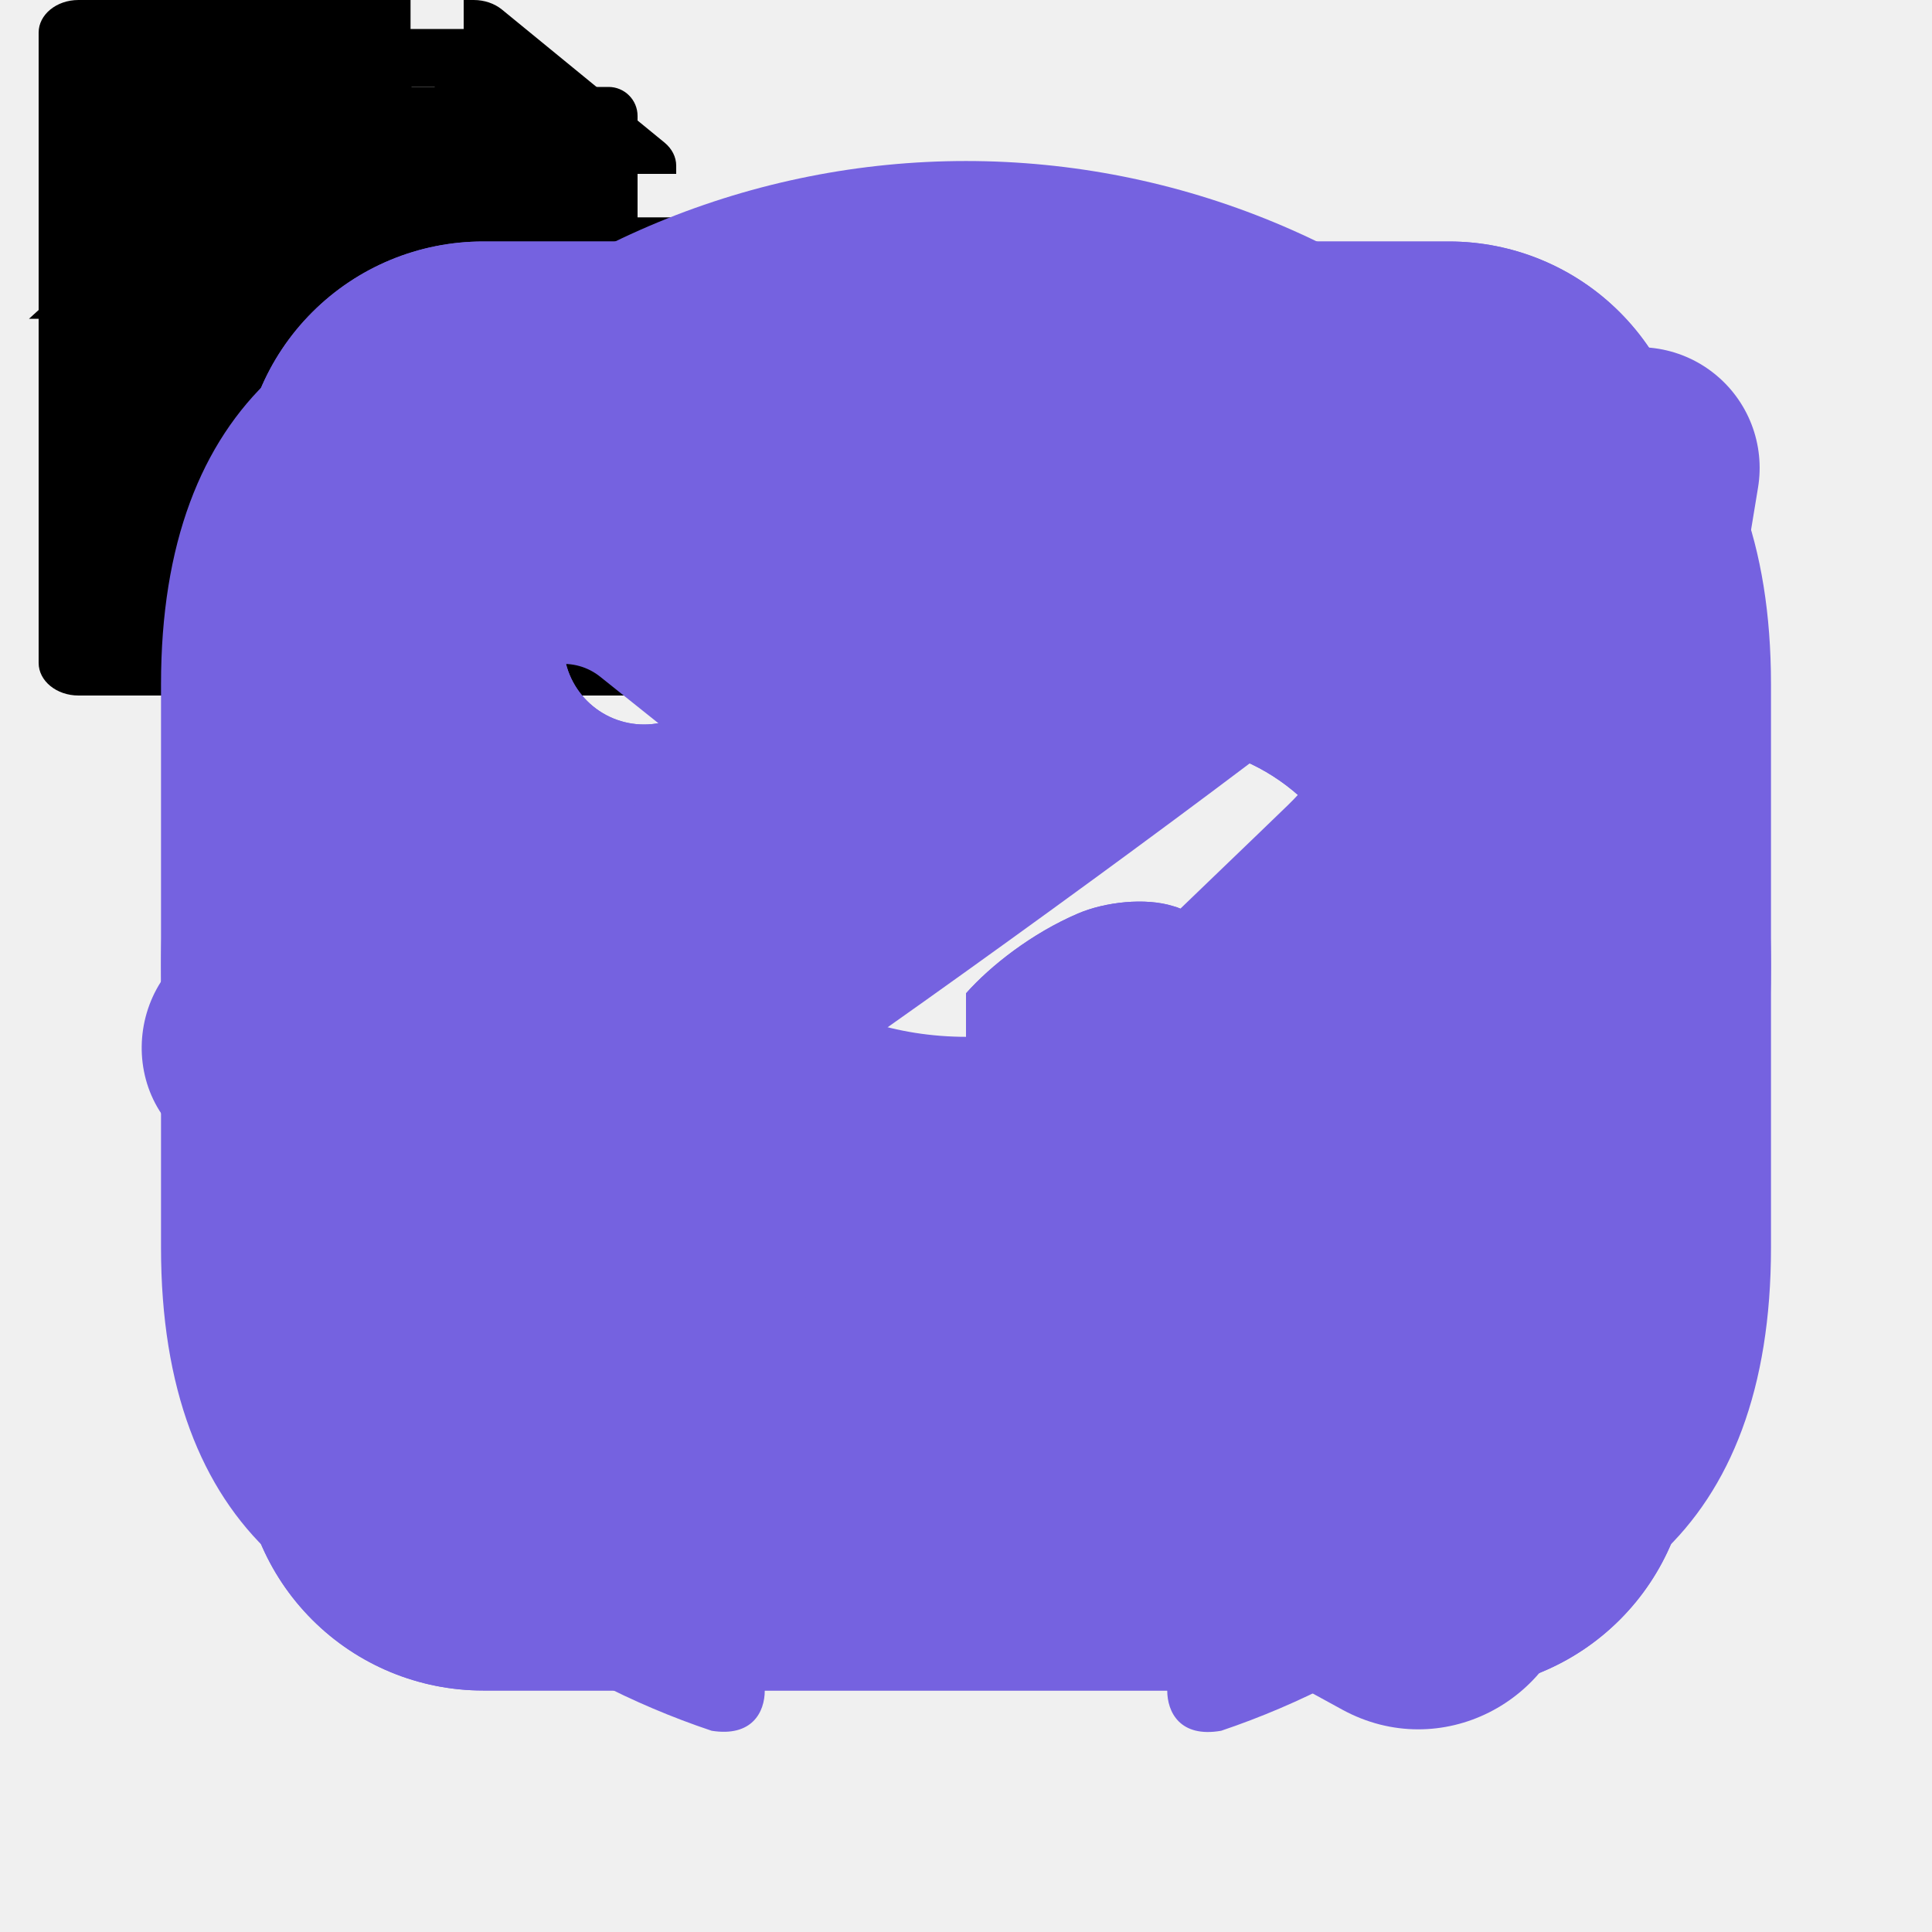
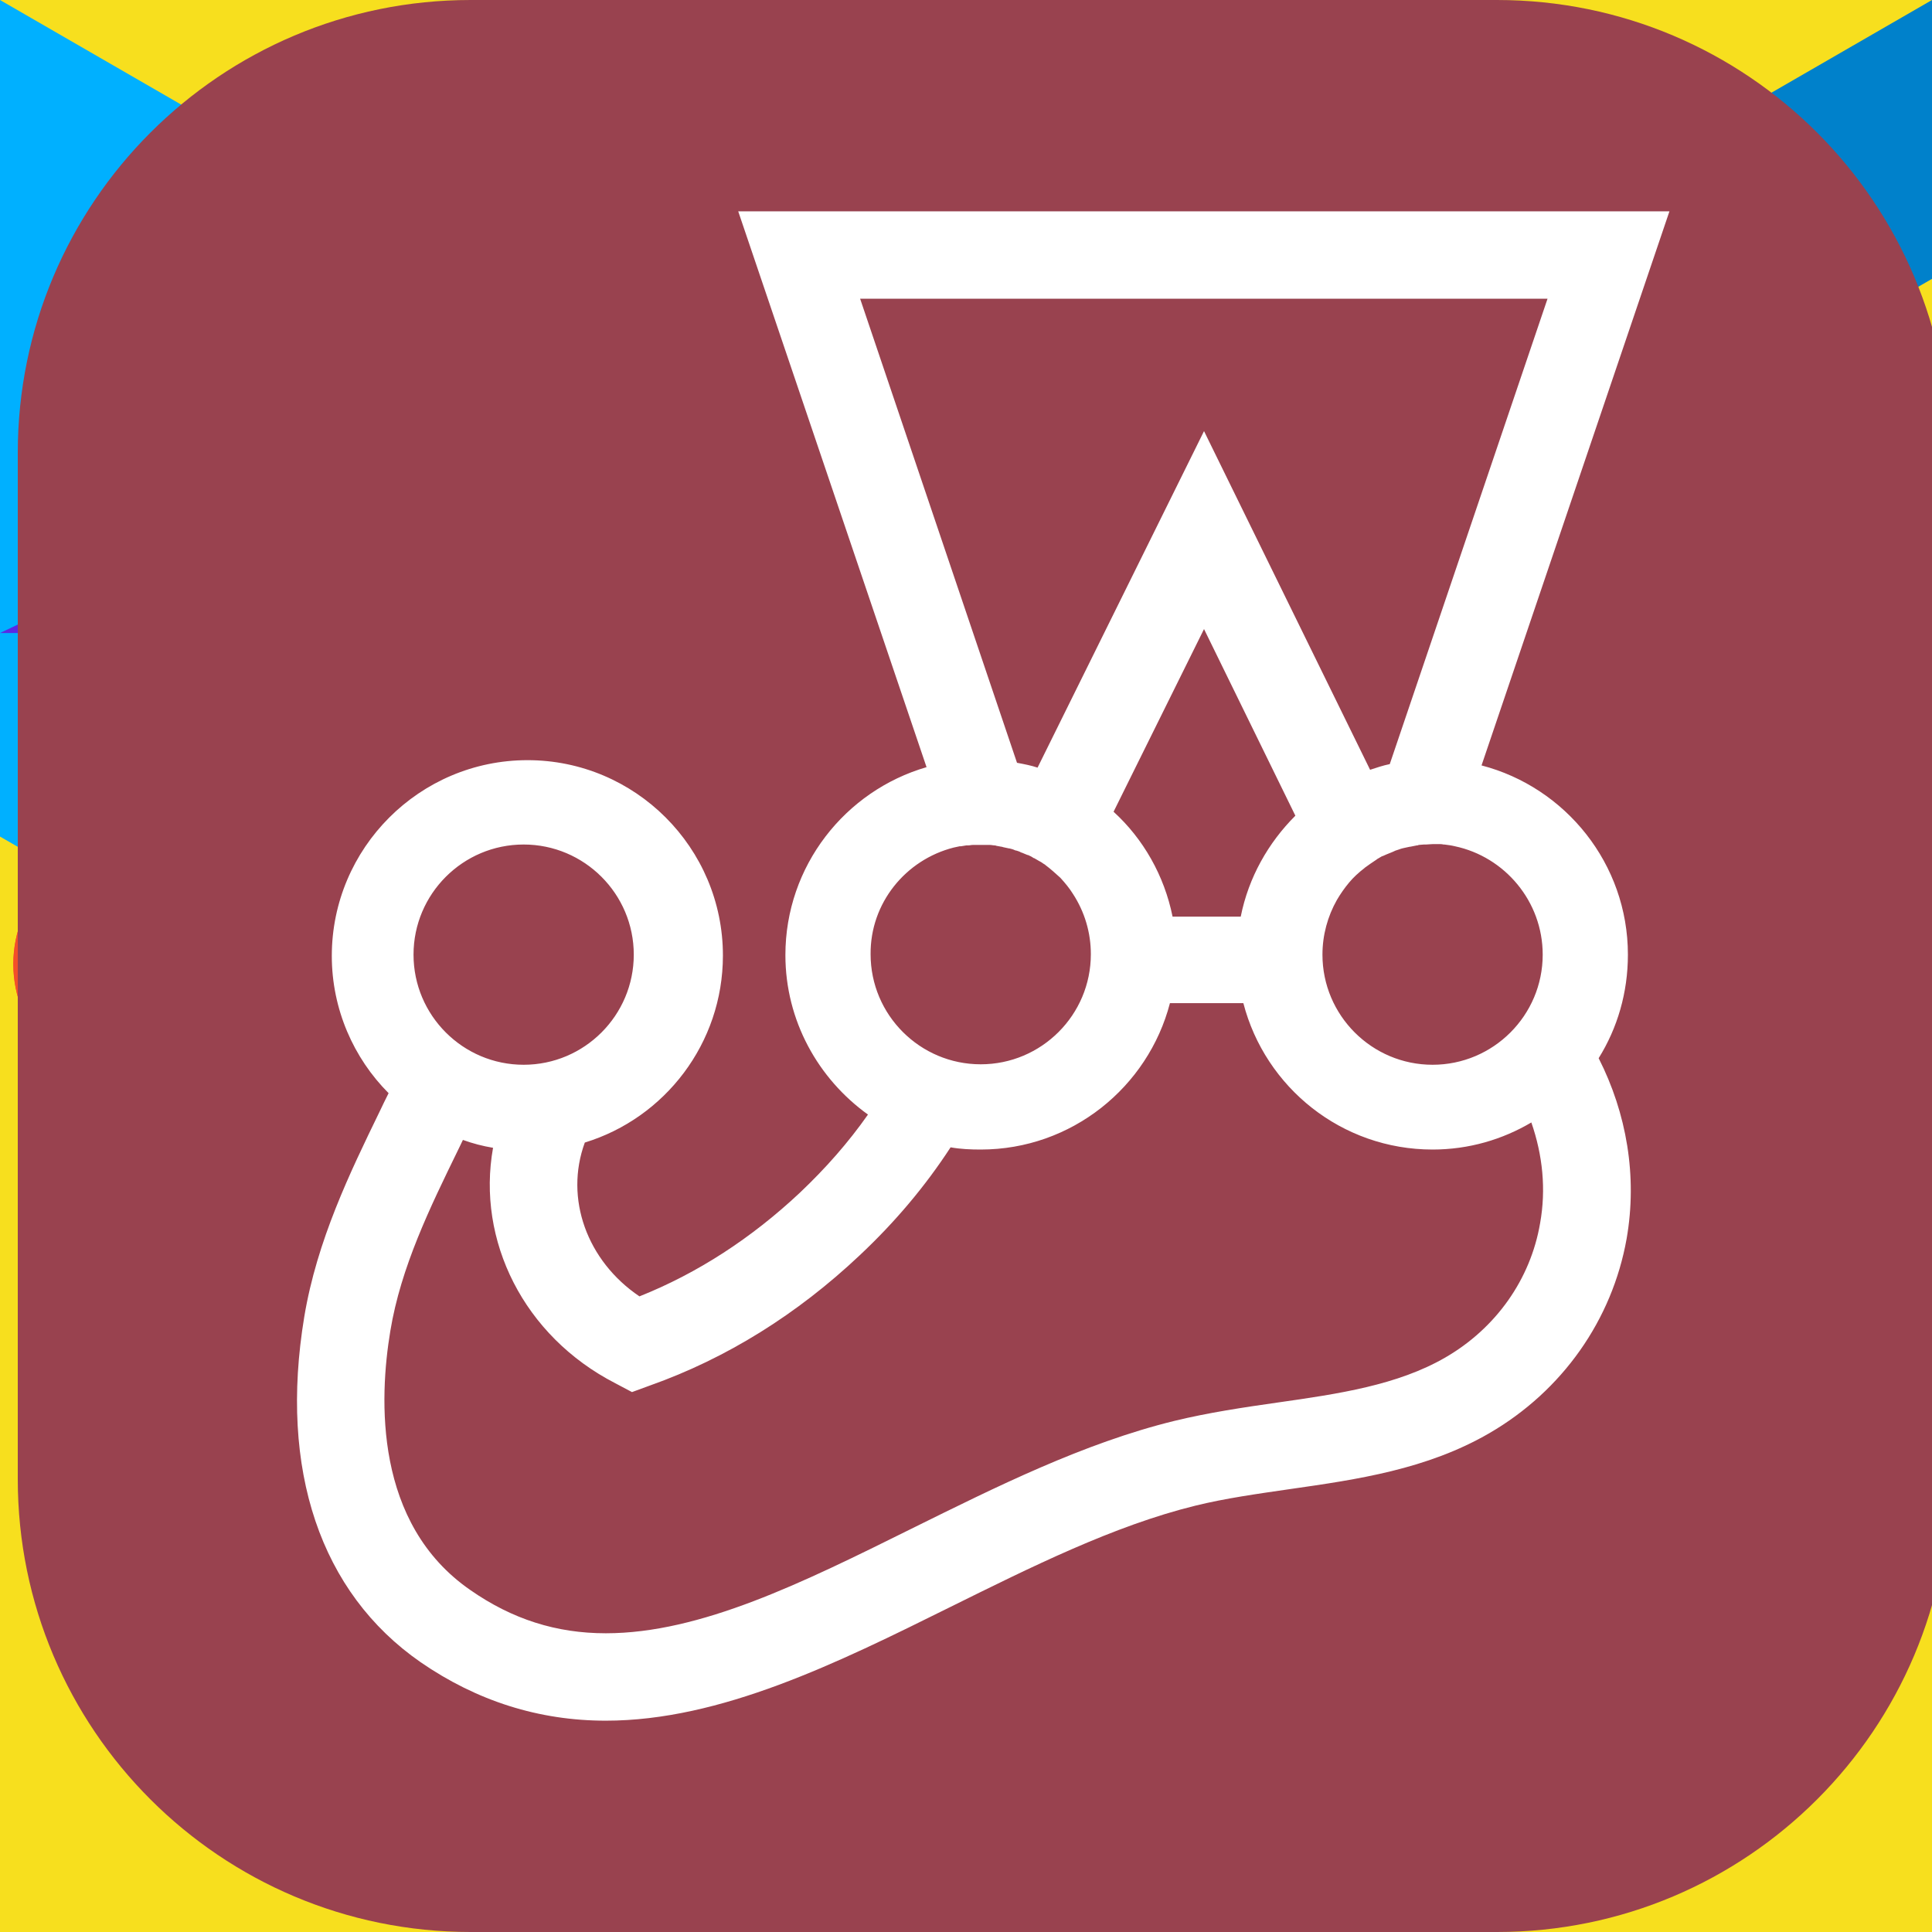
<svg xmlns="http://www.w3.org/2000/svg" width="50" height="50" viewBox=" 0 0 50 50" fill="none">
  <g id="mobileHome">
    <path d="M15 15C15 15.199 14.921 15.39 14.78 15.53C14.64 15.671 14.449 15.75 14.25 15.75H3.75C3.551 15.75 3.36 15.671 3.22 15.53C3.079 15.39 3 15.199 3 15V8.25H0.75L8.495 1.209C8.633 1.083 8.813 1.014 9 1.014C9.187 1.014 9.367 1.083 9.505 1.209L17.25 8.25H15V15Z" fill="currentColor" />
  </g>
  <defs>
    <clipPath id="clip0_45165_359">
- 
+             
        </clipPath>
  </defs>
  <g id="mobileSkills">
    <path d="M17.5 4.287V4.5H12V0H12.26C12.534 0 12.796 0.089 12.99 0.247L17.198 3.69C17.391 3.849 17.5 4.063 17.5 4.287ZM11.656 5.625C11.089 5.625 10.625 5.245 10.625 4.781V0H2.031C1.462 0 1 0.378 1 0.844V17.156C1 17.622 1.462 18 2.031 18H16.469C17.038 18 17.5 17.622 17.5 17.156V5.625H11.656ZM6.294 14.08C6.273 14.098 6.248 14.113 6.22 14.123C6.193 14.134 6.163 14.139 6.132 14.14C6.102 14.141 6.071 14.137 6.043 14.128C6.014 14.119 5.988 14.106 5.966 14.089L3.179 11.951C3.156 11.933 3.137 11.912 3.125 11.888C3.112 11.864 3.105 11.838 3.105 11.812C3.105 11.787 3.112 11.761 3.125 11.737C3.137 11.713 3.156 11.692 3.179 11.674L5.966 9.536C5.988 9.519 6.014 9.506 6.043 9.497C6.071 9.488 6.102 9.484 6.132 9.485C6.163 9.486 6.193 9.491 6.22 9.502C6.248 9.512 6.273 9.527 6.294 9.545L7.135 10.279C7.157 10.297 7.173 10.319 7.184 10.343C7.195 10.367 7.199 10.393 7.198 10.418C7.196 10.443 7.189 10.468 7.175 10.491C7.162 10.514 7.143 10.534 7.119 10.551L5.368 11.812L7.119 13.074C7.143 13.091 7.162 13.111 7.175 13.134C7.189 13.157 7.196 13.182 7.198 13.207C7.199 13.232 7.195 13.258 7.184 13.282C7.173 13.306 7.157 13.328 7.135 13.346L6.294 14.08ZM8.498 15.855L7.318 15.575C7.259 15.561 7.21 15.528 7.18 15.484C7.15 15.44 7.143 15.388 7.16 15.339L9.8 7.899C9.817 7.851 9.857 7.81 9.911 7.786C9.965 7.762 10.029 7.756 10.088 7.77L11.267 8.05C11.297 8.057 11.324 8.069 11.348 8.084C11.372 8.1 11.391 8.119 11.406 8.141C11.421 8.163 11.43 8.187 11.433 8.212C11.437 8.236 11.434 8.262 11.426 8.286L8.786 15.726C8.777 15.749 8.763 15.772 8.744 15.791C8.725 15.811 8.701 15.827 8.675 15.839C8.648 15.851 8.619 15.859 8.588 15.861C8.558 15.864 8.527 15.862 8.498 15.855ZM15.407 11.951L12.62 14.089C12.598 14.106 12.572 14.119 12.543 14.128C12.514 14.137 12.484 14.141 12.454 14.14C12.423 14.139 12.393 14.134 12.366 14.123C12.338 14.113 12.313 14.098 12.292 14.08L11.451 13.346C11.429 13.328 11.413 13.306 11.402 13.282C11.391 13.258 11.387 13.232 11.388 13.207C11.39 13.182 11.397 13.157 11.411 13.134C11.424 13.111 11.443 13.091 11.467 13.074L13.218 11.812L11.467 10.551C11.443 10.534 11.424 10.514 11.411 10.491C11.397 10.468 11.39 10.443 11.388 10.418C11.387 10.393 11.391 10.367 11.402 10.343C11.413 10.319 11.429 10.297 11.451 10.279L12.292 9.545C12.313 9.527 12.338 9.512 12.366 9.502C12.393 9.491 12.423 9.486 12.454 9.485C12.484 9.484 12.515 9.488 12.543 9.497C12.572 9.506 12.598 9.519 12.62 9.536L15.407 11.674C15.43 11.692 15.449 11.713 15.461 11.737C15.474 11.761 15.48 11.787 15.48 11.812C15.48 11.838 15.474 11.864 15.461 11.888C15.449 11.912 15.43 11.933 15.407 11.951Z" fill="currentColor" />
  </g>
  <defs>
    <clipPath id="clip0_45165_362">
- 
-             </clipPath>
+             
+         </clipPath>
  </defs>
  <g id="portfolio">
    <path d="M6.75 9.75V12H11.25V9.75H16.5V15C16.5 15.199 16.421 15.39 16.28 15.53C16.14 15.671 15.949 15.75 15.75 15.75H2.25C2.051 15.75 1.86 15.671 1.72 15.53C1.579 15.39 1.5 15.199 1.5 15V9.75H6.75ZM8.25 8.25H9.75V10.5H8.25V8.25ZM5.25 3.75V1.5C5.25 1.301 5.329 1.11 5.47 0.97C5.61 0.829 5.801 0.75 6 0.75H12C12.199 0.75 12.39 0.829 12.53 0.97C12.671 1.11 12.75 1.301 12.75 1.5V3.75H15.75C15.949 3.75 16.14 3.829 16.28 3.97C16.421 4.11 16.5 4.301 16.5 4.5V8.25H11.25V6.75H6.75V8.25H1.5V4.5C1.5 4.301 1.579 4.11 1.72 3.97C1.86 3.829 2.051 3.75 2.25 3.75H5.25ZM6.75 2.25V3.75H11.25V2.25H6.75Z" fill="currentColor" />
  </g>
  <defs>
    <clipPath id="clip0_45165_368">
- 
-             </clipPath>
+             
+         </clipPath>
  </defs>
  <g id="contacts">
    <path d="M4.841 14.25L1.5 16.875V3C1.5 2.801 1.579 2.61 1.72 2.47C1.86 2.329 2.051 2.25 2.25 2.25H15.75C15.949 2.25 16.14 2.329 16.28 2.47C16.421 2.61 16.5 2.801 16.5 3V13.5C16.5 13.699 16.421 13.89 16.28 14.03C16.14 14.171 15.949 14.25 15.75 14.25H4.841Z" fill="currentColor" />
  </g>
  <defs>
    <clipPath id="clip0_45165_374">
- 
-             </clipPath>
+             
+         </clipPath>
  </defs>
  <g id="telegram">
    <path fill-rule="evenodd" clip-rule="evenodd" d="M41.202 9.229C41.717 9.012 42.28 8.938 42.834 9.013C43.387 9.088 43.911 9.31 44.349 9.656C44.788 10.001 45.126 10.459 45.328 10.979C45.53 11.5 45.589 12.065 45.498 12.617L40.773 41.277C40.315 44.042 37.281 45.627 34.746 44.25C32.625 43.098 29.475 41.323 26.642 39.471C25.225 38.544 20.885 35.575 21.419 33.462C21.877 31.656 29.169 24.869 33.335 20.833C34.971 19.248 34.225 18.333 32.294 19.792C27.498 23.412 19.798 28.919 17.252 30.469C15.006 31.835 13.835 32.069 12.435 31.835C9.881 31.41 7.513 30.752 5.579 29.95C2.967 28.867 3.094 25.275 5.577 24.229L41.202 9.229Z" fill="#7562E0" />
  </g>
  <defs>
    <clipPath id="clip0_45106_56">
- 
-             </clipPath>
+             
+         </clipPath>
  </defs>
  <g id="github">
    <path d="M25 4.167C22.264 4.167 19.555 4.706 17.027 5.753C14.5 6.8 12.203 8.334 10.269 10.269C6.362 14.176 4.167 19.475 4.167 25C4.167 34.208 10.146 42.021 18.417 44.792C19.458 44.958 19.792 44.313 19.792 43.75V40.229C14.021 41.479 12.792 37.438 12.792 37.438C11.833 35.021 10.479 34.375 10.479 34.375C8.583 33.083 10.625 33.125 10.625 33.125C12.708 33.271 13.812 35.271 13.812 35.271C15.625 38.438 18.688 37.5 19.875 37C20.062 35.646 20.604 34.729 21.188 34.208C16.562 33.688 11.708 31.896 11.708 23.958C11.708 21.646 12.5 19.792 13.854 18.313C13.646 17.792 12.917 15.625 14.062 12.813C14.062 12.813 15.812 12.25 19.792 14.938C21.438 14.479 23.229 14.25 25 14.25C26.771 14.25 28.562 14.479 30.208 14.938C34.188 12.25 35.938 12.813 35.938 12.813C37.083 15.625 36.354 17.792 36.146 18.313C37.5 19.792 38.292 21.646 38.292 23.958C38.292 31.917 33.417 33.667 28.771 34.188C29.521 34.833 30.208 36.104 30.208 38.042V43.75C30.208 44.313 30.542 44.979 31.604 44.792C39.875 42 45.833 34.208 45.833 25C45.833 22.264 45.294 19.555 44.248 17.027C43.2 14.5 41.666 12.203 39.731 10.269C37.797 8.334 35.5 6.8 32.973 5.753C30.445 4.706 27.736 4.167 25 4.167Z" fill="#7562E0" />
  </g>
  <g id="gmail">
    <path d="M35.417 7.292H14.583C8.333 7.292 4.167 10.417 4.167 17.708V32.292C4.167 39.583 8.333 42.708 14.583 42.708H35.417C41.667 42.708 45.833 39.583 45.833 32.292V17.708C45.833 10.417 41.667 7.292 35.417 7.292ZM36.396 19.979L29.875 25.188C28.5 26.292 26.75 26.833 25 26.833C23.25 26.833 21.479 26.292 20.125 25.188L13.604 19.979C12.938 19.438 12.833 18.438 13.354 17.771C13.896 17.104 14.875 16.979 15.542 17.521L22.062 22.729C23.646 24 26.333 24 27.917 22.729L34.438 17.521C35.104 16.979 36.104 17.083 36.625 17.771C37.167 18.438 37.062 19.438 36.396 19.979Z" fill="#7562E0" />
  </g>
  <g id="linkedIn">
    <path fill-rule="evenodd" clip-rule="evenodd" d="M37.5 6.25C39.158 6.25 40.747 6.908 41.919 8.081C43.092 9.253 43.75 10.842 43.75 12.5V37.5C43.75 39.158 43.092 40.747 41.919 41.919C40.747 43.092 39.158 43.75 37.5 43.75H12.5C10.842 43.75 9.253 43.092 8.081 41.919C6.908 40.747 6.25 39.158 6.25 37.5V12.5C6.25 10.842 6.908 9.253 8.081 8.081C9.253 6.908 10.842 6.25 12.5 6.25H37.5ZM16.667 20.833C16.114 20.833 15.584 21.053 15.194 21.444C14.803 21.834 14.583 22.364 14.583 22.917V33.333C14.583 33.886 14.803 34.416 15.194 34.806C15.584 35.197 16.114 35.417 16.667 35.417C17.219 35.417 17.749 35.197 18.14 34.806C18.53 34.416 18.75 33.886 18.75 33.333V22.917C18.75 22.364 18.53 21.834 18.14 21.444C17.749 21.053 17.219 20.833 16.667 20.833ZM22.917 18.75C22.364 18.75 21.834 18.97 21.444 19.36C21.053 19.751 20.833 20.281 20.833 20.833V33.333C20.833 33.886 21.053 34.416 21.444 34.806C21.834 35.197 22.364 35.417 22.917 35.417C23.469 35.417 23.999 35.197 24.39 34.806C24.78 34.416 25 33.886 25 33.333V25.708C25.635 24.992 26.708 24.15 27.902 23.64C28.596 23.344 29.64 23.223 30.365 23.452C30.605 23.513 30.819 23.651 30.975 23.844C31.083 23.99 31.25 24.315 31.25 25V33.333C31.25 33.886 31.47 34.416 31.86 34.806C32.251 35.197 32.781 35.417 33.333 35.417C33.886 35.417 34.416 35.197 34.806 34.806C35.197 34.416 35.417 33.886 35.417 33.333V25C35.417 23.604 35.062 22.363 34.325 21.367C33.646 20.464 32.697 19.802 31.615 19.477C29.735 18.887 27.654 19.215 26.265 19.81C25.819 20.001 25.386 20.218 24.967 20.46C24.879 19.98 24.626 19.546 24.252 19.234C23.877 18.921 23.405 18.75 22.917 18.75ZM16.667 14.583C16.114 14.583 15.584 14.803 15.194 15.194C14.803 15.584 14.583 16.114 14.583 16.667C14.583 17.219 14.803 17.749 15.194 18.14C15.584 18.53 16.114 18.75 16.667 18.75C17.219 18.75 17.749 18.53 18.14 18.14C18.53 17.749 18.75 17.219 18.75 16.667C18.75 16.114 18.53 15.584 18.14 15.194C17.749 14.803 17.219 14.583 16.667 14.583Z" fill="#7562E0" />
  </g>
  <defs>
    <clipPath id="clip0_45106_60">
- 
+             
        </clipPath>
  </defs>
-   <g id="axios">
-     <path fill-rule="evenodd" clip-rule="evenodd" d="M37.5 6.25C39.158 6.25 40.747 6.908 41.919 8.081C43.092 9.253 43.75 10.842 43.75 12.5V37.5C43.75 39.158 43.092 40.747 41.919 41.919C40.747 43.092 39.158 43.75 37.5 43.75H12.5C10.842 43.75 9.253 43.092 8.081 41.919C6.908 40.747 6.25 39.158 6.25 37.5V12.5C6.25 10.842 6.908 9.253 8.081 8.081C9.253 6.908 10.842 6.25 12.5 6.25H37.5ZM16.667 20.833C16.114 20.833 15.584 21.053 15.194 21.444C14.803 21.834 14.583 22.364 14.583 22.917V33.333C14.583 33.886 14.803 34.416 15.194 34.806C15.584 35.197 16.114 35.417 16.667 35.417C17.219 35.417 17.749 35.197 18.14 34.806C18.53 34.416 18.75 33.886 18.75 33.333V22.917C18.75 22.364 18.53 21.834 18.14 21.444C17.749 21.053 17.219 20.833 16.667 20.833ZM22.917 18.75C22.364 18.75 21.834 18.97 21.444 19.36C21.053 19.751 20.833 20.281 20.833 20.833V33.333C20.833 33.886 21.053 34.416 21.444 34.806C21.834 35.197 22.364 35.417 22.917 35.417C23.469 35.417 23.999 35.197 24.39 34.806C24.78 34.416 25 33.886 25 33.333V25.708C25.635 24.992 26.708 24.15 27.902 23.64C28.596 23.344 29.64 23.223 30.365 23.452C30.605 23.513 30.819 23.651 30.975 23.844C31.083 23.99 31.25 24.315 31.25 25V33.333C31.25 33.886 31.47 34.416 31.86 34.806C32.251 35.197 32.781 35.417 33.333 35.417C33.886 35.417 34.416 35.197 34.806 34.806C35.197 34.416 35.417 33.886 35.417 33.333V25C35.417 23.604 35.062 22.363 34.325 21.367C33.646 20.464 32.697 19.802 31.615 19.477C29.735 18.887 27.654 19.215 26.265 19.81C25.819 20.001 25.386 20.218 24.967 20.46C24.879 19.98 24.626 19.546 24.252 19.234C23.877 18.921 23.405 18.75 22.917 18.75ZM16.667 14.583C16.114 14.583 15.584 14.803 15.194 15.194C14.803 15.584 14.583 16.114 14.583 16.667C14.583 17.219 14.803 17.749 15.194 18.14C15.584 18.53 16.114 18.75 16.667 18.75C17.219 18.75 17.749 18.53 18.14 18.14C18.53 17.749 18.75 17.219 18.75 16.667C18.75 16.114 18.53 15.584 18.14 15.194C17.749 14.803 17.219 14.583 16.667 14.583Z" fill="#7562E0" />
-   </g>
  <defs>
    <clipPath id="clip0_45106_60">
      <rect width="50" height="50" fill="white" />
    </clipPath>
  </defs>
+   <g id="react">
+     <path d="M25 28.866C27.157 28.866 28.906 27.117 28.906 24.959C28.906 22.802 27.157 21.053 25 21.053C22.843 21.053 21.094 22.802 21.094 24.959C21.094 27.117 22.843 28.866 25 28.866Z" fill="#00D8FF" />
+     <path d="M25 33.916C20.305 34.029 15.622 33.396 11.125 32.041C9.048 31.382 7.111 30.345 5.411 28.981C4.762 28.515 4.222 27.915 3.828 27.221C3.433 26.526 3.193 25.755 3.125 24.959C3.125 22.377 5.963 19.845 10.716 18.189C15.332 16.721 20.156 16.01 25 16.083C29.779 16.016 34.538 16.714 39.097 18.152C41.097 18.789 42.969 19.776 44.625 21.067C45.263 21.511 45.794 22.09 46.183 22.763C46.572 23.435 46.808 24.185 46.875 24.959C46.875 27.644 43.703 30.364 38.594 32.055C34.184 33.366 29.6 33.994 25 33.916ZM25 17.952C20.366 17.89 15.751 18.566 11.33 19.955C6.955 21.481 4.994 23.569 4.994 24.955C4.994 26.405 7.102 28.684 11.73 30.267C16.031 31.558 20.51 32.158 25 32.047C29.401 32.126 33.787 31.53 38.008 30.281C42.812 28.689 45 26.406 45 24.959C44.921 24.463 44.74 23.988 44.469 23.565C44.197 23.142 43.841 22.78 43.422 22.502C41.94 21.357 40.268 20.482 38.483 19.917C34.122 18.548 29.57 17.884 25 17.952Z" fill="#00D8FF" />
+     <path d="M16.125 44.442C15.396 44.459 14.676 44.282 14.037 43.93C11.8 42.639 11.025 38.917 11.964 33.972C12.999 29.239 14.793 24.705 17.277 20.545C19.606 16.372 22.588 12.598 26.109 9.367C27.661 7.953 29.451 6.824 31.397 6.034C32.101 5.705 32.868 5.534 33.645 5.534C34.422 5.534 35.19 5.705 35.894 6.034C38.22 7.375 38.991 11.481 37.905 16.752C36.837 21.227 35.09 25.513 32.723 29.459C30.476 33.583 27.588 37.324 24.167 40.542C22.559 42.012 20.693 43.172 18.663 43.963C17.85 44.264 16.992 44.426 16.125 44.442ZM18.895 21.474C16.527 25.457 14.807 29.792 13.802 34.316C12.938 38.87 13.767 41.609 14.973 42.306C16.223 43.03 19.258 42.344 22.942 39.125C26.208 36.042 28.964 32.461 31.109 28.516C33.377 24.743 35.053 20.646 36.08 16.366C37.102 11.405 36.219 8.367 34.966 7.645C34.496 7.465 33.994 7.385 33.492 7.409C32.989 7.433 32.497 7.561 32.047 7.784C30.315 8.499 28.723 9.514 27.344 10.781C23.979 13.876 21.131 17.489 18.906 21.483L18.895 21.474Z" fill="#00D8FF" />
+     <path d="M33.87 44.462C31.753 44.462 29.064 43.181 26.264 40.773C22.681 37.513 19.648 33.694 17.284 29.466C14.832 25.363 13.053 20.895 12.012 16.23C11.561 14.177 11.478 12.061 11.766 9.98C11.832 9.207 12.067 8.459 12.454 7.788C12.842 7.116 13.371 6.538 14.006 6.094C16.33 4.748 20.272 6.131 24.295 9.703C27.64 12.863 30.48 16.517 32.717 20.538C35.168 24.544 36.966 28.915 38.045 33.486C38.516 35.614 38.588 37.81 38.259 39.964C38.181 40.758 37.932 41.526 37.529 42.216C37.126 42.905 36.579 43.498 35.925 43.956C35.297 44.304 34.588 44.479 33.87 44.462ZM18.902 28.525C21.169 32.566 24.066 36.221 27.483 39.352C30.997 42.375 33.784 43.025 34.983 42.32C36.233 41.594 37.155 38.628 36.205 33.83C35.164 29.465 33.439 25.294 31.094 21.469C28.959 17.62 26.248 14.122 23.055 11.094C19.267 7.731 16.195 6.98 14.944 7.705C14.554 8.022 14.233 8.416 14.004 8.863C13.774 9.31 13.639 9.8 13.608 10.302C13.359 12.158 13.44 14.044 13.847 15.872C14.847 20.333 16.554 24.606 18.903 28.528L18.902 28.525Z" fill="#00D8FF" />
+   </g>
+   <g id="redux">
+     <path d="M34.645 34.418C31.129 41.605 24.973 46.441 16.828 48.031C15.579 48.337 14.297 48.487 13.012 48.477C8.324 48.477 4.027 46.523 1.941 43.324C-0.859 39.062 -1.813 30.027 7.422 23.344C7.609 24.363 7.992 25.762 8.246 26.59C6.433 27.937 4.95 29.677 3.906 31.68C2.187 35.055 2.379 38.426 4.414 41.543C5.82 43.645 8.047 44.922 10.91 45.312C14.486 45.765 18.115 45.082 21.281 43.359C26.246 40.75 29.555 37.633 31.719 33.371C31.107 32.739 30.745 31.906 30.699 31.027C30.666 30.084 31.009 29.167 31.652 28.476C32.295 27.786 33.186 27.378 34.129 27.344H34.262C35.179 27.339 36.063 27.687 36.73 28.316C37.398 28.945 37.798 29.807 37.849 30.722C37.899 31.638 37.595 32.538 37 33.236C36.405 33.934 35.565 34.377 34.652 34.473L34.645 34.418ZM45.844 26.527C50.613 31.934 50.742 38.297 48.898 41.988C47.18 45.359 42.648 48.734 36.555 48.734C33.71 48.676 30.912 48.003 28.352 46.762C29.246 46.125 30.516 45.105 31.215 44.469C33.189 45.324 35.313 45.779 37.465 45.805C41.41 45.805 44.398 43.961 46.18 40.59C47.324 38.363 47.391 35.754 46.309 33.082C44.981 29.72 42.618 26.868 39.562 24.938C35.553 22.235 30.827 20.794 25.992 20.801H24.848C24.581 21.417 24.147 21.947 23.594 22.329C23.042 22.712 22.394 22.932 21.723 22.965H21.602C20.674 22.953 19.786 22.581 19.129 21.926C18.471 21.271 18.095 20.385 18.079 19.457C18.064 18.529 18.411 17.632 19.047 16.956C19.683 16.279 20.557 15.878 21.484 15.836H21.613C22.259 15.836 22.893 16.015 23.444 16.352C23.995 16.689 24.443 17.171 24.738 17.746H25.758C33.883 17.746 41.016 20.863 45.844 26.527ZM13.52 35.512C13.452 34.863 13.61 34.211 13.965 33.664C10.402 27.492 8.496 19.668 11.422 11.523C13.52 5.402 18.801 1.266 24.527 1.266C30.637 1.266 37 6.613 37.762 16.918C36.809 16.602 35.418 16.137 34.582 15.965C34.375 12.594 31.527 4.195 24.781 4.32C22.363 4.387 18.801 5.531 16.969 7.883C14.703 10.69 13.384 14.143 13.203 17.746C12.773 22.687 13.933 27.635 16.512 31.871C16.654 31.819 16.806 31.798 16.957 31.809H17.082C18.027 31.791 18.94 32.15 19.62 32.806C20.3 33.462 20.692 34.362 20.709 35.307C20.726 36.252 20.367 37.164 19.711 37.845C19.055 38.525 18.156 38.916 17.211 38.934H17.082C16.16 38.93 15.275 38.572 14.612 37.932C13.948 37.292 13.557 36.421 13.52 35.5V35.512Z" fill="#764ABC" />
+   </g>
+   <g id="typescript">
+     <path d="M8.855 18.359H47.789V47.137H8.855V18.359Z" fill="white" />
+     <path d="M0.586 24.965V49.379H49.414V0.551H0.586V24.965ZM39.934 23.012C41.103 23.283 42.166 23.895 42.988 24.77C43.441 25.241 43.834 25.765 44.16 26.332C44.16 26.395 42.051 27.82 40.766 28.617C40.719 28.648 40.531 28.445 40.324 28.137C40.09 27.732 39.756 27.393 39.355 27.152C38.954 26.911 38.499 26.775 38.031 26.758C36.551 26.656 35.598 27.434 35.605 28.711C35.594 29.029 35.666 29.344 35.816 29.625C36.141 30.301 36.746 30.703 38.645 31.523C42.141 33.027 43.637 34.02 44.566 35.43C45.605 36.992 45.836 39.516 45.133 41.383C44.352 43.414 42.438 44.793 39.73 45.25C38.494 45.392 37.245 45.379 36.012 45.211C34.122 44.899 32.381 43.992 31.043 42.621C30.594 42.125 29.719 40.832 29.773 40.738C29.916 40.632 30.066 40.537 30.223 40.453L32.031 39.453L33.434 38.641L33.727 39.074C34.221 39.781 34.85 40.384 35.578 40.848C37.141 41.668 39.273 41.555 40.328 40.605C40.682 40.258 40.903 39.797 40.952 39.303C41.002 38.809 40.876 38.313 40.598 37.902C40.207 37.359 39.426 36.902 37.242 35.949C34.723 34.863 33.637 34.191 32.645 33.121C32.025 32.415 31.568 31.581 31.305 30.68C31.108 29.649 31.079 28.594 31.219 27.555C31.738 25.121 33.562 23.422 36.227 22.918C37.46 22.766 38.71 22.8 39.934 23.02V23.012ZM28.473 25.059V27.059H22.133V45.117H17.637V27.055H11.281V25.102C11.261 24.428 11.277 23.754 11.328 23.082C11.359 23.047 15.234 23.047 19.922 23.047H28.449L28.473 25.059Z" fill="#007ACC" />
+   </g>
+   <defs>
+     <clipPath id="clip0_45129_460">
+       <rect width="50" height="50" fill="white" />
+     </clipPath>
+   </defs>
+   <g id="javascript">
+     <path d="M0 0H50V50H0V0Z" fill="#F7DF1E" />
+     <path d="M13.147 41.784L16.973 39.468C17.711 40.777 18.383 41.884 19.994 41.884C21.538 41.884 22.511 41.28 22.511 38.931V22.955H27.21V38.998C27.21 43.864 24.357 46.079 20.195 46.079C16.436 46.079 14.254 44.133 13.147 41.783M29.762 41.28L33.588 39.065C34.595 40.71 35.904 41.918 38.219 41.918C40.167 41.918 41.408 40.945 41.408 39.602C41.408 37.991 40.133 37.42 37.985 36.481L36.81 35.977C33.42 34.534 31.172 32.722 31.172 28.895C31.172 25.371 33.856 22.686 38.052 22.686C41.039 22.686 43.187 23.727 44.731 26.445L41.072 28.795C40.267 27.352 39.394 26.781 38.052 26.781C36.676 26.781 35.803 27.654 35.803 28.795C35.803 30.204 36.676 30.775 38.689 31.648L39.864 32.151C43.858 33.863 46.107 35.608 46.107 39.535C46.107 43.764 42.784 46.08 38.32 46.08C33.957 46.08 31.138 43.999 29.762 41.28" fill="black" />
+   </g>
+   <defs>
+     <clipPath id="clip0_45129_463">
+       <rect width="50" height="50" fill="white" />
+     </clipPath>
+   </defs>
+   <g id="storybook">
+     <path d="M32.398 8.503L32.606 3.545L36.856 3.283L37.047 8.33C37.05 8.411 37.024 8.49 36.973 8.553C36.946 8.587 36.912 8.616 36.873 8.637C36.835 8.658 36.792 8.671 36.749 8.675C36.705 8.679 36.661 8.675 36.619 8.661C36.577 8.648 36.538 8.627 36.505 8.598L34.864 7.317L32.922 8.777C32.887 8.804 32.847 8.824 32.805 8.835C32.762 8.847 32.718 8.85 32.674 8.844C32.631 8.838 32.589 8.823 32.551 8.801C32.513 8.779 32.48 8.749 32.453 8.714C32.411 8.652 32.392 8.578 32.398 8.503Z" fill="white" />
+     <path d="M32.606 3.544L32.398 8.503C32.395 8.579 32.419 8.654 32.466 8.714C32.492 8.749 32.525 8.779 32.563 8.801C32.601 8.823 32.643 8.838 32.687 8.844C32.73 8.85 32.775 8.847 32.817 8.835C32.86 8.824 32.9 8.804 32.934 8.777L34.877 7.317L36.517 8.598C36.551 8.627 36.59 8.648 36.631 8.661C36.673 8.675 36.717 8.679 36.761 8.675C36.805 8.671 36.847 8.658 36.886 8.637C36.925 8.616 36.959 8.587 36.986 8.553C37.036 8.49 37.062 8.411 37.059 8.33L36.856 3.281L39.303 3.125C39.593 3.106 39.884 3.144 40.16 3.237C40.435 3.33 40.689 3.477 40.908 3.669C41.126 3.861 41.305 4.094 41.433 4.354C41.562 4.615 41.638 4.899 41.656 5.189V44.675C41.654 45.26 41.42 45.819 41.005 46.232C40.591 46.644 40.03 46.875 39.445 46.875H39.342L9.736 45.556C9.181 45.533 8.656 45.303 8.264 44.91C7.871 44.518 7.641 43.992 7.619 43.438L6.25 7.328C6.23 6.752 6.437 6.191 6.825 5.766C7.213 5.34 7.753 5.083 8.328 5.05L32.605 3.545L32.606 3.544Z" fill="#FF4785" />
+     <path d="M26.958 19.616C26.958 20.47 32.77 20.061 33.552 19.459C33.552 13.631 30.398 10.569 24.623 10.569C18.848 10.569 15.614 13.678 15.614 18.344C15.614 26.469 26.672 26.625 26.672 31.056C26.708 31.324 26.683 31.596 26.597 31.852C26.511 32.108 26.368 32.341 26.178 32.533C25.988 32.725 25.756 32.87 25.501 32.958C25.246 33.046 24.974 33.074 24.706 33.041C22.945 33.041 22.248 32.147 22.331 29.116C22.331 28.458 15.613 28.252 15.409 29.116C14.887 36.459 19.505 38.584 24.784 38.584C29.903 38.584 33.917 35.877 33.917 30.978C33.917 22.27 22.695 22.505 22.695 18.189C22.672 17.913 22.711 17.636 22.809 17.378C22.907 17.119 23.062 16.886 23.263 16.695C23.464 16.505 23.705 16.362 23.968 16.277C24.231 16.193 24.51 16.168 24.784 16.206C25.606 16.206 27.081 16.35 26.958 19.616Z" fill="white" />
+   </g>
+   <g clip-path="url(#clip0_45129_468)">
+     <path d="M48.725 22.804L27.196 1.275C25.957 0.035 23.946 0.035 22.705 1.275L18.234 5.746L23.905 11.417C25.224 10.972 26.735 11.271 27.785 12.321C28.841 13.378 29.137 14.902 28.681 16.225L34.147 21.691C35.469 21.235 36.995 21.529 38.051 22.587C39.527 24.062 39.527 26.454 38.051 27.93C37.7 28.282 37.283 28.56 36.825 28.75C36.366 28.94 35.875 29.038 35.378 29.038C34.882 29.038 34.391 28.94 33.932 28.75C33.473 28.56 33.057 28.282 32.706 27.93C32.179 27.403 31.82 26.731 31.673 26C31.527 25.269 31.6 24.51 31.884 23.821L26.787 18.724L26.786 32.138C27.156 32.32 27.493 32.562 27.786 32.852C29.261 34.328 29.261 36.719 27.786 38.197C26.309 39.673 23.917 39.673 22.442 38.197C20.966 36.719 20.966 34.328 22.442 32.852C22.796 32.499 23.217 32.218 23.679 32.028V18.489C23.216 18.3 22.795 18.02 22.442 17.665C21.324 16.548 21.055 14.907 21.628 13.534L16.038 7.943L1.275 22.704C0.679 23.3 0.345 24.108 0.345 24.95C0.345 25.793 0.679 26.601 1.275 27.197L22.805 48.725C24.045 49.965 26.055 49.965 27.297 48.725L48.726 27.297C49.321 26.701 49.656 25.892 49.656 25.05C49.656 24.208 49.321 23.4 48.725 22.804Z" fill="#F34F29" />
+   </g>
+   <g id="git">
+     <path d="M48.725 22.804L27.196 1.275C25.957 0.035 23.946 0.035 22.705 1.275L18.234 5.746L23.905 11.417C25.224 10.972 26.735 11.271 27.785 12.321C28.841 13.378 29.137 14.902 28.681 16.225L34.147 21.691C35.469 21.235 36.995 21.529 38.051 22.587C39.527 24.062 39.527 26.454 38.051 27.93C37.7 28.282 37.283 28.56 36.825 28.75C36.366 28.94 35.875 29.038 35.378 29.038C34.882 29.038 34.391 28.94 33.932 28.75C33.473 28.56 33.057 28.282 32.706 27.93C32.179 27.403 31.82 26.731 31.673 26C31.527 25.269 31.6 24.51 31.884 23.821L26.787 18.724L26.786 32.138C27.156 32.32 27.493 32.562 27.786 32.852C29.261 34.328 29.261 36.719 27.786 38.197C26.309 39.673 23.917 39.673 22.442 38.197C20.966 36.719 20.966 34.328 22.442 32.852C22.796 32.499 23.217 32.218 23.679 32.028V18.489C23.216 18.3 22.795 18.02 22.442 17.665C21.324 16.548 21.055 14.907 21.628 13.534L16.038 7.943L1.275 22.704C0.679 23.3 0.345 24.108 0.345 24.95C0.345 25.793 0.679 26.601 1.275 27.197L22.805 48.725C24.045 49.965 26.055 49.965 27.297 48.725L48.726 27.297C49.321 26.701 49.656 25.892 49.656 25.05C49.656 24.208 49.321 23.4 48.725 22.804Z" fill="#F34F29" />
+   </g>
+   <defs>
+     <clipPath id="clip0_45129_468">
+       <rect width="50" height="50" fill="white" />
+     </clipPath>
+   </defs>
+   <g id="mui">
+     <svg width="50px" height="50px" viewBox="0 0 256 256" version="1.1" preserveAspectRatio="xMidYMid">
+       <polygon fill="#00B0FF" points="0 110.848 0 0 96 55.424 96 92.373 32 55.424 32 129.323" />
+       <polygon fill="#0081CB" points="96 55.424 192 0 192 110.848 128 147.797 96 129.323 160 92.373 160 55.424 96 92.373" />
+       <polygon fill="#00B0FF" points="96 129.323 96 166.272 160 203.221 160 166.272" />
+       <path d="M160,203.221 L256,147.797 L256,73.899 L224,92.373 L224,129.323 L160,166.272 L160,203.221 Z M224,55.424 L224,18.475 L256,5.68434189e-14 L256,36.949 L224,55.424 Z" fill="#0081CB" />
+     </svg>
+   </g>
+   <g id="axios">
+     <path d="M21.683 6.042V46.452L14.16 50V16.383H0L21.683 6.042ZM35.441 0V32.848H50L27.936 43.45V3.06L35.441 0Z" fill="#5A29E4" />
+   </g>
+   <g id="jest">
+     <path d="M38.741 0H12.179C5.707 0 0.46 5.247 0.46 11.719V38.281C0.46 44.753 5.707 50 12.179 50H38.741C45.213 50 50.46 44.753 50.46 38.281V11.719C50.46 5.247 45.213 0 38.741 0Z" fill="#99424F" />
+     <path d="M42.13 24.706C42.13 22.354 40.513 20.374 38.342 19.809L43.205 5.469H19.105L23.979 19.854C21.875 20.465 20.326 22.41 20.326 24.717C20.326 26.414 21.174 27.918 22.463 28.845C21.955 29.569 21.367 30.236 20.699 30.869C19.444 32.046 18.053 32.95 16.549 33.55C15.192 32.634 14.604 31.017 15.135 29.569C17.205 28.936 18.709 27.002 18.709 24.729C18.709 21.935 16.436 19.673 13.653 19.673C10.86 19.673 8.587 21.947 8.587 24.74C8.587 26.119 9.153 27.386 10.057 28.291C9.978 28.449 9.899 28.608 9.82 28.777C9.062 30.338 8.203 32.102 7.874 34.081C7.219 38.04 8.293 41.218 10.883 43.016C12.342 44.022 13.948 44.531 15.678 44.531C18.652 44.531 21.672 43.038 24.59 41.591C26.671 40.562 28.819 39.487 30.934 38.967C31.715 38.775 32.529 38.662 33.389 38.537C35.13 38.288 36.928 38.028 38.545 37.09C40.434 35.993 41.723 34.16 42.097 32.057C42.379 30.44 42.097 28.811 41.373 27.386C41.859 26.606 42.13 25.69 42.13 24.706ZM39.925 24.706C39.925 26.278 38.647 27.556 37.075 27.556C35.503 27.556 34.225 26.278 34.225 24.706C34.225 24.197 34.361 23.711 34.598 23.292C34.691 23.133 34.797 22.981 34.915 22.84C35.028 22.704 35.164 22.58 35.311 22.467L35.322 22.456C35.413 22.387 35.515 22.32 35.616 22.252C35.616 22.252 35.628 22.252 35.628 22.24C35.673 22.218 35.718 22.184 35.763 22.161C35.775 22.161 35.786 22.15 35.797 22.15C35.843 22.127 35.899 22.105 35.956 22.082C36.012 22.06 36.069 22.037 36.114 22.014C36.125 22.014 36.136 22.003 36.148 22.003C36.193 21.992 36.238 21.969 36.284 21.958C36.295 21.958 36.318 21.947 36.329 21.947C36.385 21.935 36.431 21.924 36.487 21.913H36.498L36.668 21.879C36.679 21.879 36.702 21.879 36.713 21.867C36.759 21.867 36.804 21.856 36.849 21.856H36.906C36.962 21.856 37.019 21.845 37.087 21.845H37.234C37.279 21.845 37.313 21.845 37.358 21.856H37.381C37.471 21.867 37.562 21.879 37.652 21.901C38.941 22.173 39.925 23.326 39.925 24.706ZM22.26 7.731H40.05L35.967 19.775C35.797 19.809 35.628 19.866 35.458 19.922L31.16 11.157L26.852 19.866C26.682 19.809 26.501 19.775 26.32 19.741L22.26 7.731ZM30.346 23.722C30.131 22.659 29.588 21.709 28.819 21.008L31.16 16.28L33.524 21.11C32.823 21.811 32.314 22.704 32.11 23.722H30.346ZM24.68 21.935C24.737 21.924 24.782 21.913 24.838 21.901H24.872C24.918 21.89 24.963 21.89 25.008 21.879H25.053C25.099 21.879 25.133 21.867 25.178 21.867H25.619C25.664 21.867 25.698 21.879 25.732 21.879C25.755 21.879 25.766 21.879 25.788 21.89C25.834 21.901 25.868 21.901 25.913 21.913C25.924 21.913 25.936 21.913 25.958 21.924C26.015 21.935 26.071 21.947 26.116 21.958H26.128C26.173 21.969 26.218 21.98 26.264 22.003C26.275 22.003 26.286 22.014 26.309 22.014C26.343 22.026 26.388 22.037 26.422 22.06C26.433 22.06 26.445 22.071 26.456 22.071C26.501 22.094 26.546 22.105 26.591 22.127H26.603C26.659 22.15 26.704 22.173 26.75 22.207H26.761C26.806 22.229 26.852 22.263 26.897 22.286C26.908 22.286 26.908 22.297 26.919 22.297C26.965 22.32 26.999 22.354 27.044 22.376L27.055 22.387C27.191 22.489 27.315 22.602 27.44 22.715L27.451 22.727C27.564 22.851 27.677 22.987 27.768 23.134C28.071 23.598 28.232 24.14 28.231 24.695C28.231 26.267 26.953 27.544 25.381 27.544C23.809 27.544 22.531 26.267 22.531 24.695C22.52 23.372 23.436 22.252 24.68 21.935ZM13.552 21.856C15.124 21.856 16.402 23.134 16.402 24.706C16.402 26.278 15.124 27.556 13.552 27.556C11.98 27.556 10.702 26.278 10.702 24.706C10.702 23.134 11.98 21.856 13.552 21.856ZM39.857 31.661C39.609 33.109 38.715 34.375 37.403 35.133C36.17 35.846 34.655 36.072 33.06 36.298C32.19 36.422 31.274 36.558 30.391 36.773C28.039 37.35 25.777 38.481 23.583 39.566C20.779 40.957 18.132 42.269 15.678 42.269C14.4 42.269 13.258 41.907 12.172 41.15C9.684 39.431 9.808 36.208 10.102 34.443C10.374 32.792 11.132 31.243 11.855 29.761C11.901 29.671 11.935 29.592 11.98 29.501C12.233 29.593 12.494 29.661 12.76 29.705C12.331 32.102 13.552 34.579 15.927 35.8L16.356 36.027L16.82 35.857C18.799 35.156 20.631 34.014 22.249 32.487C23.165 31.627 23.945 30.7 24.601 29.693C24.861 29.739 25.121 29.75 25.381 29.75C27.734 29.75 29.713 28.133 30.278 25.961H32.178C32.744 28.144 34.723 29.75 37.075 29.75C38.014 29.75 38.885 29.49 39.631 29.049C39.925 29.897 40.016 30.779 39.857 31.661Z" fill="white" />
+   </g>
+   <defs>
+     <clipPath id="clip0_45218_86">
+       <rect width="50" height="50" fill="white" transform="translate(0.459961)" />
+     </clipPath>
+   </defs>
</svg>
